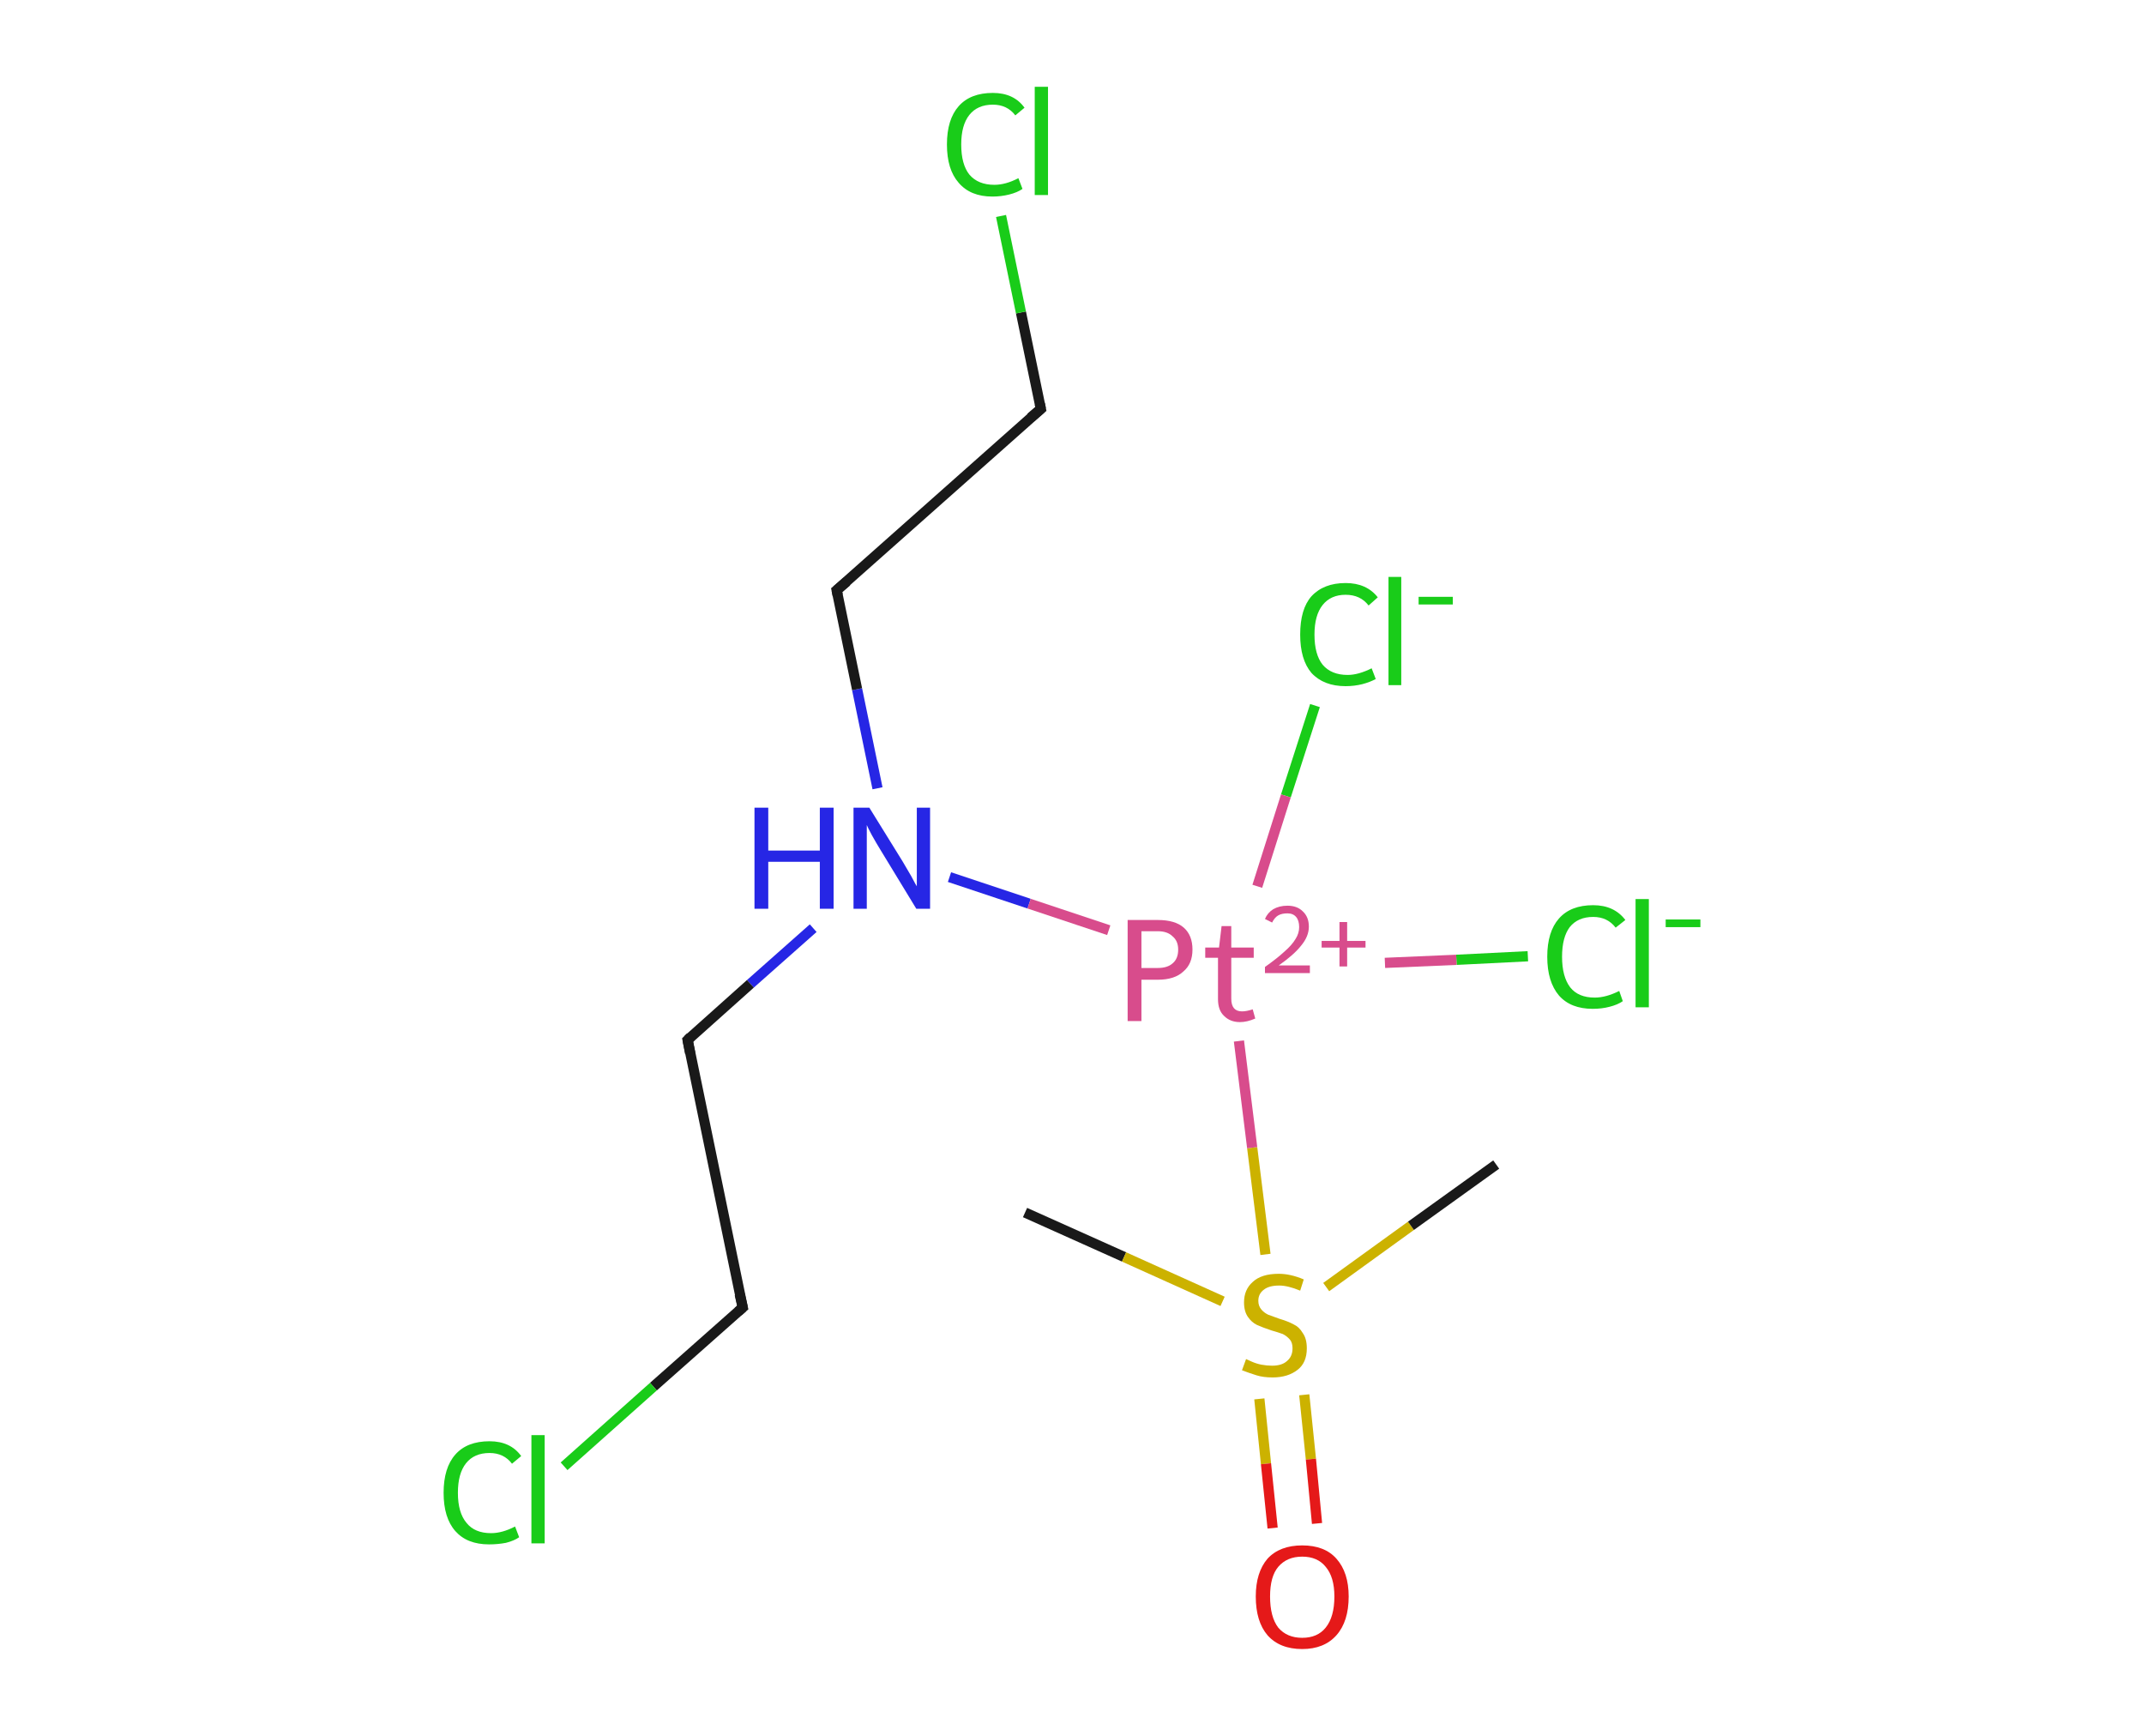
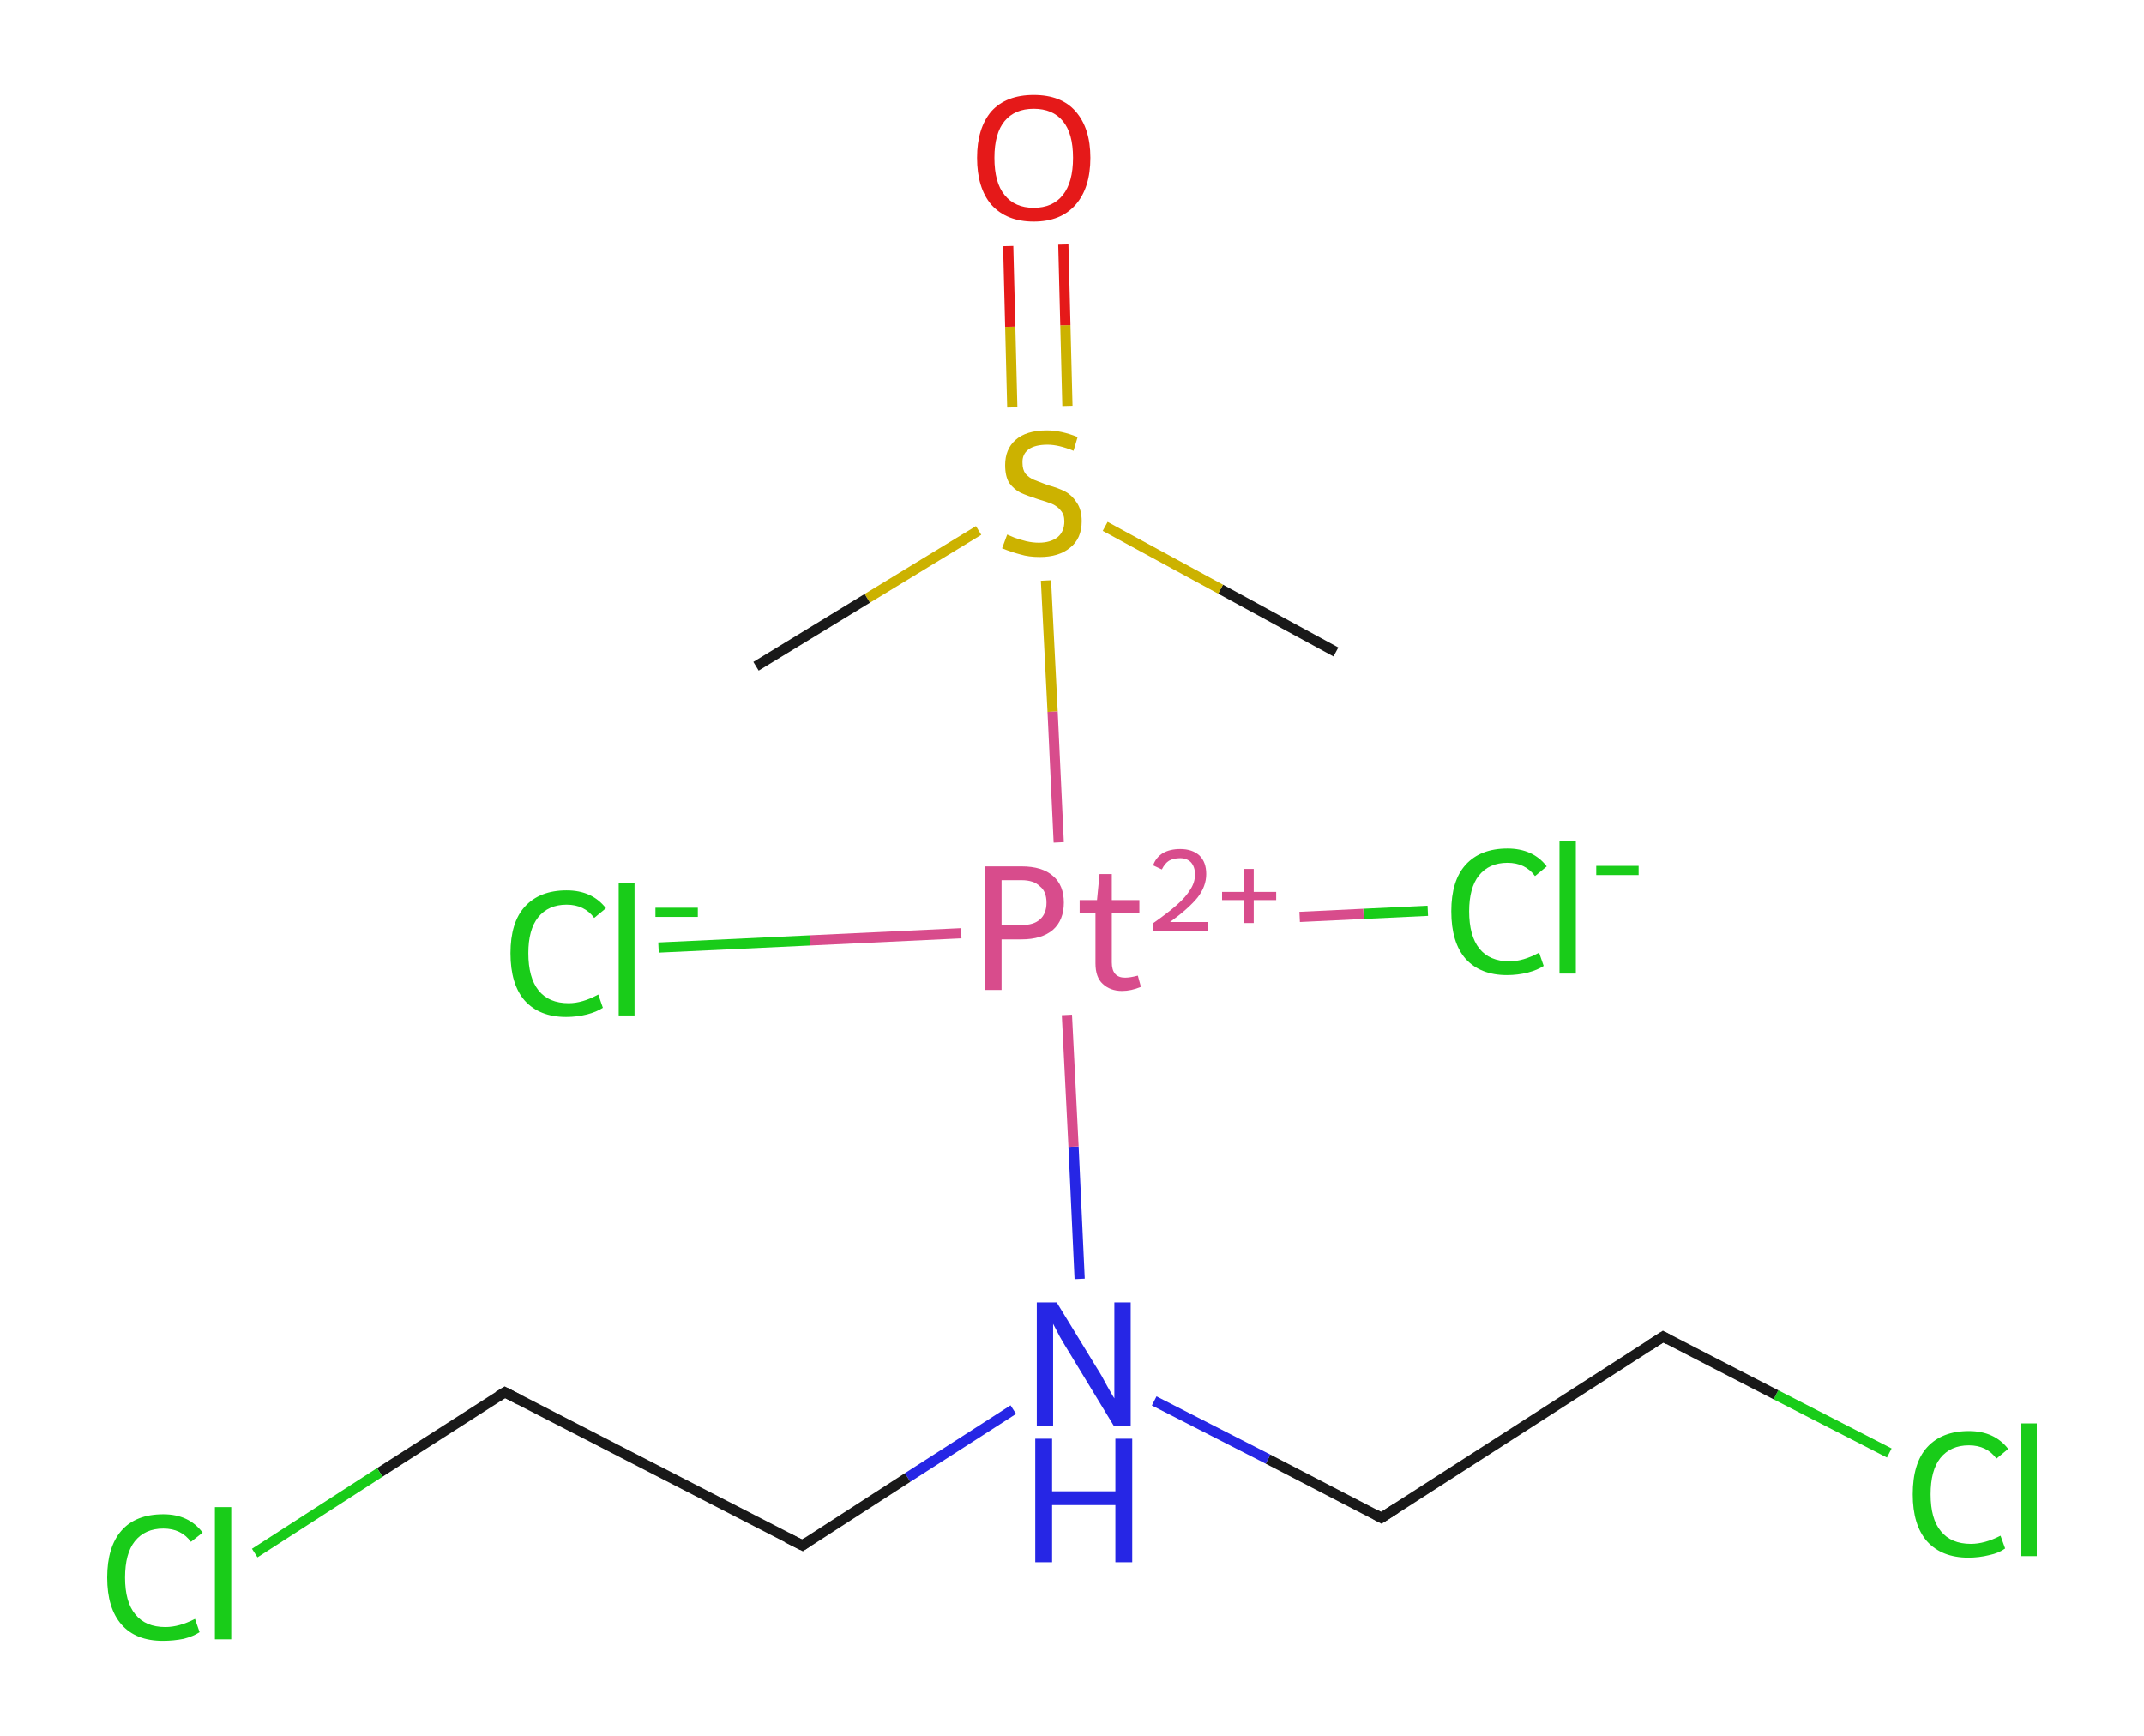
<svg xmlns="http://www.w3.org/2000/svg" version="1.1" baseProfile="full" xml:space="preserve" width="420px" height="340px" viewBox="0 0 420 340">
-   <path class="bond-0 atom-0 atom-1" d="M 200.8,237.5 L 220.2,246.2" style="fill:none;fill-rule:evenodd;stroke:#191919;stroke-width:2.0px;stroke-linecap:butt;stroke-linejoin:miter;stroke-opacity:1" />
-   <path class="bond-0 atom-0 atom-1" d="M 220.2,246.2 L 239.5,254.9" style="fill:none;fill-rule:evenodd;stroke:#CCB200;stroke-width:2.0px;stroke-linecap:butt;stroke-linejoin:miter;stroke-opacity:1" />
-   <path class="bond-1 atom-1 atom-2" d="M 259.8,252.1 L 276.4,240.1" style="fill:none;fill-rule:evenodd;stroke:#CCB200;stroke-width:2.0px;stroke-linecap:butt;stroke-linejoin:miter;stroke-opacity:1" />
-   <path class="bond-1 atom-1 atom-2" d="M 276.4,240.1 L 293.1,228.1" style="fill:none;fill-rule:evenodd;stroke:#191919;stroke-width:2.0px;stroke-linecap:butt;stroke-linejoin:miter;stroke-opacity:1" />
-   <path class="bond-2 atom-1 atom-3" d="M 246.7,274.0 L 248.0,286.7" style="fill:none;fill-rule:evenodd;stroke:#CCB200;stroke-width:2.0px;stroke-linecap:butt;stroke-linejoin:miter;stroke-opacity:1" />
-   <path class="bond-2 atom-1 atom-3" d="M 248.0,286.7 L 249.3,299.3" style="fill:none;fill-rule:evenodd;stroke:#E51919;stroke-width:2.0px;stroke-linecap:butt;stroke-linejoin:miter;stroke-opacity:1" />
-   <path class="bond-2 atom-1 atom-3" d="M 255.5,273.2 L 256.8,285.8" style="fill:none;fill-rule:evenodd;stroke:#CCB200;stroke-width:2.0px;stroke-linecap:butt;stroke-linejoin:miter;stroke-opacity:1" />
-   <path class="bond-2 atom-1 atom-3" d="M 256.8,285.8 L 258.0,298.4" style="fill:none;fill-rule:evenodd;stroke:#E51919;stroke-width:2.0px;stroke-linecap:butt;stroke-linejoin:miter;stroke-opacity:1" />
-   <path class="bond-3 atom-1 atom-4" d="M 247.9,245.7 L 245.3,224.8" style="fill:none;fill-rule:evenodd;stroke:#CCB200;stroke-width:2.0px;stroke-linecap:butt;stroke-linejoin:miter;stroke-opacity:1" />
-   <path class="bond-3 atom-1 atom-4" d="M 245.3,224.8 L 242.7,203.9" style="fill:none;fill-rule:evenodd;stroke:#D84C8C;stroke-width:2.0px;stroke-linecap:butt;stroke-linejoin:miter;stroke-opacity:1" />
-   <path class="bond-4 atom-5 atom-4" d="M 299.3,187.3 L 285.3,188.0" style="fill:none;fill-rule:evenodd;stroke:#19CC19;stroke-width:2.0px;stroke-linecap:butt;stroke-linejoin:miter;stroke-opacity:1" />
-   <path class="bond-4 atom-5 atom-4" d="M 285.3,188.0 L 271.3,188.6" style="fill:none;fill-rule:evenodd;stroke:#D84C8C;stroke-width:2.0px;stroke-linecap:butt;stroke-linejoin:miter;stroke-opacity:1" />
-   <path class="bond-5 atom-6 atom-4" d="M 257.6,138.2 L 251.9,155.9" style="fill:none;fill-rule:evenodd;stroke:#19CC19;stroke-width:2.0px;stroke-linecap:butt;stroke-linejoin:miter;stroke-opacity:1" />
-   <path class="bond-5 atom-6 atom-4" d="M 251.9,155.9 L 246.3,173.6" style="fill:none;fill-rule:evenodd;stroke:#D84C8C;stroke-width:2.0px;stroke-linecap:butt;stroke-linejoin:miter;stroke-opacity:1" />
-   <path class="bond-6 atom-7 atom-4" d="M 186.0,171.8 L 201.6,177.0" style="fill:none;fill-rule:evenodd;stroke:#2626E5;stroke-width:2.0px;stroke-linecap:butt;stroke-linejoin:miter;stroke-opacity:1" />
-   <path class="bond-6 atom-7 atom-4" d="M 201.6,177.0 L 217.2,182.2" style="fill:none;fill-rule:evenodd;stroke:#D84C8C;stroke-width:2.0px;stroke-linecap:butt;stroke-linejoin:miter;stroke-opacity:1" />
-   <path class="bond-7 atom-7 atom-8" d="M 171.9,154.4 L 167.9,135.0" style="fill:none;fill-rule:evenodd;stroke:#2626E5;stroke-width:2.0px;stroke-linecap:butt;stroke-linejoin:miter;stroke-opacity:1" />
-   <path class="bond-7 atom-7 atom-8" d="M 167.9,135.0 L 163.9,115.6" style="fill:none;fill-rule:evenodd;stroke:#191919;stroke-width:2.0px;stroke-linecap:butt;stroke-linejoin:miter;stroke-opacity:1" />
-   <path class="bond-8 atom-8 atom-9" d="M 163.9,115.6 L 203.9,80.1" style="fill:none;fill-rule:evenodd;stroke:#191919;stroke-width:2.0px;stroke-linecap:butt;stroke-linejoin:miter;stroke-opacity:1" />
-   <path class="bond-9 atom-9 atom-10" d="M 203.9,80.1 L 200.0,61.2" style="fill:none;fill-rule:evenodd;stroke:#191919;stroke-width:2.0px;stroke-linecap:butt;stroke-linejoin:miter;stroke-opacity:1" />
-   <path class="bond-9 atom-9 atom-10" d="M 200.0,61.2 L 196.1,42.3" style="fill:none;fill-rule:evenodd;stroke:#19CC19;stroke-width:2.0px;stroke-linecap:butt;stroke-linejoin:miter;stroke-opacity:1" />
-   <path class="bond-10 atom-7 atom-11" d="M 159.3,181.8 L 147.0,192.7" style="fill:none;fill-rule:evenodd;stroke:#2626E5;stroke-width:2.0px;stroke-linecap:butt;stroke-linejoin:miter;stroke-opacity:1" />
-   <path class="bond-10 atom-7 atom-11" d="M 147.0,192.7 L 134.7,203.7" style="fill:none;fill-rule:evenodd;stroke:#191919;stroke-width:2.0px;stroke-linecap:butt;stroke-linejoin:miter;stroke-opacity:1" />
-   <path class="bond-11 atom-11 atom-12" d="M 134.7,203.7 L 145.5,256.1" style="fill:none;fill-rule:evenodd;stroke:#191919;stroke-width:2.0px;stroke-linecap:butt;stroke-linejoin:miter;stroke-opacity:1" />
-   <path class="bond-12 atom-12 atom-13" d="M 145.5,256.1 L 128.0,271.6" style="fill:none;fill-rule:evenodd;stroke:#191919;stroke-width:2.0px;stroke-linecap:butt;stroke-linejoin:miter;stroke-opacity:1" />
-   <path class="bond-12 atom-12 atom-13" d="M 128.0,271.6 L 110.5,287.2" style="fill:none;fill-rule:evenodd;stroke:#19CC19;stroke-width:2.0px;stroke-linecap:butt;stroke-linejoin:miter;stroke-opacity:1" />
-   <path d="M 164.1,116.6 L 163.9,115.6 L 165.9,113.9" style="fill:none;stroke:#191919;stroke-width:2.0px;stroke-linecap:butt;stroke-linejoin:miter;stroke-miterlimit:10;stroke-opacity:1;" />
-   <path d="M 201.9,81.8 L 203.9,80.1 L 203.7,79.1" style="fill:none;stroke:#191919;stroke-width:2.0px;stroke-linecap:butt;stroke-linejoin:miter;stroke-miterlimit:10;stroke-opacity:1;" />
-   <path d="M 135.3,203.1 L 134.7,203.7 L 135.2,206.3" style="fill:none;stroke:#191919;stroke-width:2.0px;stroke-linecap:butt;stroke-linejoin:miter;stroke-miterlimit:10;stroke-opacity:1;" />
-   <path d="M 144.9,253.5 L 145.5,256.1 L 144.6,256.9" style="fill:none;stroke:#191919;stroke-width:2.0px;stroke-linecap:butt;stroke-linejoin:miter;stroke-miterlimit:10;stroke-opacity:1;" />
-   <path class="atom-1" d="M 244.1 266.2 Q 244.3 266.3, 245.2 266.7 Q 246.1 267.1, 247.1 267.3 Q 248.2 267.5, 249.2 267.5 Q 251.1 267.5, 252.1 266.6 Q 253.2 265.7, 253.2 264.1 Q 253.2 263.0, 252.7 262.4 Q 252.1 261.7, 251.3 261.3 Q 250.5 261.0, 249.1 260.6 Q 247.3 260.0, 246.2 259.5 Q 245.2 259.0, 244.5 258.0 Q 243.7 256.9, 243.7 255.1 Q 243.7 252.6, 245.4 251.1 Q 247.1 249.5, 250.5 249.5 Q 252.8 249.5, 255.4 250.6 L 254.7 252.8 Q 252.3 251.8, 250.6 251.8 Q 248.6 251.8, 247.6 252.6 Q 246.5 253.4, 246.5 254.8 Q 246.5 255.8, 247.1 256.5 Q 247.6 257.1, 248.4 257.5 Q 249.2 257.8, 250.6 258.3 Q 252.3 258.8, 253.4 259.4 Q 254.5 259.9, 255.2 261.1 Q 256.0 262.2, 256.0 264.1 Q 256.0 266.9, 254.2 268.3 Q 252.3 269.8, 249.3 269.8 Q 247.5 269.8, 246.2 269.4 Q 244.9 269.0, 243.3 268.4 L 244.1 266.2 " fill="#CCB200" />
-   <path class="atom-3" d="M 246.0 312.7 Q 246.0 308.0, 248.3 305.3 Q 250.7 302.7, 255.1 302.7 Q 259.5 302.7, 261.8 305.3 Q 264.2 308.0, 264.2 312.7 Q 264.2 317.6, 261.8 320.3 Q 259.4 323.0, 255.1 323.0 Q 250.7 323.0, 248.3 320.3 Q 246.0 317.6, 246.0 312.7 M 255.1 320.8 Q 258.1 320.8, 259.7 318.8 Q 261.4 316.7, 261.4 312.7 Q 261.4 308.9, 259.7 306.9 Q 258.1 304.9, 255.1 304.9 Q 252.1 304.9, 250.4 306.9 Q 248.8 308.8, 248.8 312.7 Q 248.8 316.7, 250.4 318.8 Q 252.1 320.8, 255.1 320.8 " fill="#E51919" />
-   <path class="atom-4" d="M 226.8 180.2 Q 230.2 180.2, 231.9 181.7 Q 233.6 183.2, 233.6 186.0 Q 233.6 188.8, 231.8 190.3 Q 230.1 191.9, 226.8 191.9 L 223.6 191.9 L 223.6 200.0 L 220.9 200.0 L 220.9 180.2 L 226.8 180.2 M 226.8 189.6 Q 228.7 189.6, 229.7 188.7 Q 230.8 187.8, 230.8 186.0 Q 230.8 184.3, 229.7 183.4 Q 228.7 182.4, 226.8 182.4 L 223.6 182.4 L 223.6 189.6 L 226.8 189.6 " fill="#D84C8C" />
-   <path class="atom-4" d="M 236.1 187.6 L 236.1 185.6 L 238.8 185.6 L 239.3 181.4 L 241.2 181.4 L 241.2 185.6 L 245.6 185.6 L 245.6 187.6 L 241.2 187.6 L 241.2 195.6 Q 241.2 198.1, 243.3 198.1 Q 244.2 198.1, 245.4 197.7 L 245.9 199.5 Q 244.3 200.2, 242.9 200.2 Q 241.0 200.2, 239.8 199.0 Q 238.6 197.9, 238.6 195.7 L 238.6 187.6 L 236.1 187.6 " fill="#D84C8C" />
-   <path class="atom-4" d="M 247.8 180.0 Q 248.3 178.8, 249.4 178.1 Q 250.6 177.4, 252.2 177.4 Q 254.1 177.4, 255.2 178.5 Q 256.4 179.6, 256.4 181.5 Q 256.4 183.4, 254.9 185.2 Q 253.5 187.0, 250.5 189.1 L 256.6 189.1 L 256.6 190.6 L 247.8 190.6 L 247.8 189.4 Q 250.2 187.7, 251.6 186.4 Q 253.1 185.1, 253.8 183.9 Q 254.5 182.8, 254.5 181.6 Q 254.5 180.3, 253.9 179.6 Q 253.3 178.9, 252.2 178.9 Q 251.1 178.9, 250.4 179.3 Q 249.7 179.7, 249.2 180.7 L 247.8 180.0 " fill="#D84C8C" />
-   <path class="atom-4" d="M 258.9 184.3 L 262.4 184.3 L 262.4 180.6 L 263.9 180.6 L 263.9 184.3 L 267.5 184.3 L 267.5 185.6 L 263.9 185.6 L 263.9 189.3 L 262.4 189.3 L 262.4 185.6 L 258.9 185.6 L 258.9 184.3 " fill="#D84C8C" />
-   <path class="atom-5" d="M 303.1 187.4 Q 303.1 182.5, 305.4 179.9 Q 307.7 177.3, 312.1 177.3 Q 316.2 177.3, 318.4 180.2 L 316.5 181.7 Q 314.9 179.6, 312.1 179.6 Q 309.1 179.6, 307.5 181.6 Q 306.0 183.6, 306.0 187.4 Q 306.0 191.3, 307.6 193.4 Q 309.2 195.4, 312.4 195.4 Q 314.6 195.4, 317.2 194.1 L 317.9 196.1 Q 316.9 196.8, 315.3 197.2 Q 313.8 197.6, 312.0 197.6 Q 307.7 197.6, 305.4 195.0 Q 303.1 192.3, 303.1 187.4 " fill="#19CC19" />
-   <path class="atom-5" d="M 320.4 176.1 L 323.0 176.1 L 323.0 197.3 L 320.4 197.3 L 320.4 176.1 " fill="#19CC19" />
-   <path class="atom-5" d="M 326.3 180.1 L 333.1 180.1 L 333.1 181.6 L 326.3 181.6 L 326.3 180.1 " fill="#19CC19" />
-   <path class="atom-6" d="M 254.7 124.3 Q 254.7 119.3, 256.9 116.8 Q 259.3 114.2, 263.6 114.2 Q 267.7 114.2, 269.9 117.0 L 268.1 118.6 Q 266.5 116.5, 263.6 116.5 Q 260.7 116.5, 259.1 118.5 Q 257.5 120.5, 257.5 124.3 Q 257.5 128.2, 259.1 130.2 Q 260.8 132.2, 264.0 132.2 Q 266.1 132.2, 268.7 130.9 L 269.5 133.0 Q 268.4 133.6, 266.9 134.0 Q 265.3 134.4, 263.6 134.4 Q 259.3 134.4, 256.9 131.8 Q 254.7 129.2, 254.7 124.3 " fill="#19CC19" />
-   <path class="atom-6" d="M 272.0 113.0 L 274.5 113.0 L 274.5 134.2 L 272.0 134.2 L 272.0 113.0 " fill="#19CC19" />
-   <path class="atom-6" d="M 277.9 116.9 L 284.6 116.9 L 284.6 118.4 L 277.9 118.4 L 277.9 116.9 " fill="#19CC19" />
-   <path class="atom-7" d="M 147.8 158.2 L 150.5 158.2 L 150.5 166.6 L 160.6 166.6 L 160.6 158.2 L 163.3 158.2 L 163.3 178.0 L 160.6 178.0 L 160.6 168.8 L 150.5 168.8 L 150.5 178.0 L 147.8 178.0 L 147.8 158.2 " fill="#2626E5" />
-   <path class="atom-7" d="M 170.3 158.2 L 176.8 168.7 Q 177.4 169.7, 178.5 171.6 Q 179.5 173.5, 179.6 173.6 L 179.6 158.2 L 182.2 158.2 L 182.2 178.0 L 179.5 178.0 L 172.5 166.5 Q 171.7 165.2, 170.8 163.6 Q 170.0 162.1, 169.8 161.6 L 169.8 178.0 L 167.2 178.0 L 167.2 158.2 L 170.3 158.2 " fill="#2626E5" />
-   <path class="atom-10" d="M 185.5 28.3 Q 185.5 23.4, 187.8 20.8 Q 190.1 18.2, 194.5 18.2 Q 198.6 18.2, 200.7 21.1 L 198.9 22.6 Q 197.3 20.5, 194.5 20.5 Q 191.5 20.5, 189.9 22.5 Q 188.3 24.5, 188.3 28.3 Q 188.3 32.2, 189.9 34.2 Q 191.6 36.2, 194.8 36.2 Q 197.0 36.2, 199.5 34.9 L 200.3 37.0 Q 199.3 37.7, 197.7 38.1 Q 196.1 38.5, 194.4 38.5 Q 190.1 38.5, 187.8 35.8 Q 185.5 33.2, 185.5 28.3 " fill="#19CC19" />
-   <path class="atom-10" d="M 202.7 17.0 L 205.3 17.0 L 205.3 38.2 L 202.7 38.2 L 202.7 17.0 " fill="#19CC19" />
-   <path class="atom-13" d="M 86.9 292.4 Q 86.9 287.5, 89.2 284.9 Q 91.5 282.3, 95.9 282.3 Q 100.0 282.3, 102.1 285.2 L 100.3 286.7 Q 98.7 284.6, 95.9 284.6 Q 92.9 284.6, 91.3 286.6 Q 89.7 288.6, 89.7 292.4 Q 89.7 296.3, 91.4 298.3 Q 93.0 300.3, 96.2 300.3 Q 98.4 300.3, 100.9 299.0 L 101.7 301.1 Q 100.7 301.8, 99.1 302.2 Q 97.5 302.5, 95.8 302.5 Q 91.5 302.5, 89.2 299.9 Q 86.9 297.3, 86.9 292.4 " fill="#19CC19" />
-   <path class="atom-13" d="M 104.1 281.1 L 106.7 281.1 L 106.7 302.3 L 104.1 302.3 L 104.1 281.1 " fill="#19CC19" />
+   <path class="bond-0 atom-1 atom-2" d="M 261.7,127.7 L 239.1,115.4" style="fill:none;fill-rule:evenodd;stroke:#191919;stroke-width:2.0px;stroke-linecap:butt;stroke-linejoin:miter;stroke-opacity:1" />
+   <path class="bond-0 atom-1 atom-2" d="M 239.1,115.4 L 216.5,103.1" style="fill:none;fill-rule:evenodd;stroke:#CCB200;stroke-width:2.0px;stroke-linecap:butt;stroke-linejoin:miter;stroke-opacity:1" />
+   <path class="bond-1 atom-2 atom-3" d="M 191.7,103.9 L 169.9,117.2" style="fill:none;fill-rule:evenodd;stroke:#CCB200;stroke-width:2.0px;stroke-linecap:butt;stroke-linejoin:miter;stroke-opacity:1" />
+   <path class="bond-1 atom-2 atom-3" d="M 169.9,117.2 L 148.1,130.5" style="fill:none;fill-rule:evenodd;stroke:#191919;stroke-width:2.0px;stroke-linecap:butt;stroke-linejoin:miter;stroke-opacity:1" />
+   <path class="bond-2 atom-2 atom-4" d="M 209.1,79.5 L 208.7,63.7" style="fill:none;fill-rule:evenodd;stroke:#CCB200;stroke-width:2.0px;stroke-linecap:butt;stroke-linejoin:miter;stroke-opacity:1" />
+   <path class="bond-2 atom-2 atom-4" d="M 208.7,63.7 L 208.3,47.9" style="fill:none;fill-rule:evenodd;stroke:#E51919;stroke-width:2.0px;stroke-linecap:butt;stroke-linejoin:miter;stroke-opacity:1" />
+   <path class="bond-2 atom-2 atom-4" d="M 198.3,79.8 L 197.9,64.0" style="fill:none;fill-rule:evenodd;stroke:#CCB200;stroke-width:2.0px;stroke-linecap:butt;stroke-linejoin:miter;stroke-opacity:1" />
+   <path class="bond-2 atom-2 atom-4" d="M 197.9,64.0 L 197.5,48.2" style="fill:none;fill-rule:evenodd;stroke:#E51919;stroke-width:2.0px;stroke-linecap:butt;stroke-linejoin:miter;stroke-opacity:1" />
+   <path class="bond-3 atom-7 atom-8" d="M 370.1,284.6 L 347.9,273.2" style="fill:none;fill-rule:evenodd;stroke:#19CC19;stroke-width:2.0px;stroke-linecap:butt;stroke-linejoin:miter;stroke-opacity:1" />
+   <path class="bond-3 atom-7 atom-8" d="M 347.9,273.2 L 325.8,261.8" style="fill:none;fill-rule:evenodd;stroke:#191919;stroke-width:2.0px;stroke-linecap:butt;stroke-linejoin:miter;stroke-opacity:1" />
+   <path class="bond-4 atom-8 atom-9" d="M 325.8,261.8 L 270.6,297.3" style="fill:none;fill-rule:evenodd;stroke:#191919;stroke-width:2.0px;stroke-linecap:butt;stroke-linejoin:miter;stroke-opacity:1" />
+   <path class="bond-5 atom-9 atom-10" d="M 270.6,297.3 L 248.4,285.8" style="fill:none;fill-rule:evenodd;stroke:#191919;stroke-width:2.0px;stroke-linecap:butt;stroke-linejoin:miter;stroke-opacity:1" />
+   <path class="bond-5 atom-9 atom-10" d="M 248.4,285.8 L 226.1,274.4" style="fill:none;fill-rule:evenodd;stroke:#2626E5;stroke-width:2.0px;stroke-linecap:butt;stroke-linejoin:miter;stroke-opacity:1" />
+   <path class="bond-6 atom-10 atom-11" d="M 198.5,276.1 L 177.8,289.4" style="fill:none;fill-rule:evenodd;stroke:#2626E5;stroke-width:2.0px;stroke-linecap:butt;stroke-linejoin:miter;stroke-opacity:1" />
+   <path class="bond-6 atom-10 atom-11" d="M 177.8,289.4 L 157.2,302.7" style="fill:none;fill-rule:evenodd;stroke:#191919;stroke-width:2.0px;stroke-linecap:butt;stroke-linejoin:miter;stroke-opacity:1" />
+   <path class="bond-7 atom-11 atom-12" d="M 157.2,302.7 L 98.9,272.7" style="fill:none;fill-rule:evenodd;stroke:#191919;stroke-width:2.0px;stroke-linecap:butt;stroke-linejoin:miter;stroke-opacity:1" />
+   <path class="bond-8 atom-12 atom-13" d="M 98.9,272.7 L 74.4,288.4" style="fill:none;fill-rule:evenodd;stroke:#191919;stroke-width:2.0px;stroke-linecap:butt;stroke-linejoin:miter;stroke-opacity:1" />
+   <path class="bond-8 atom-12 atom-13" d="M 74.4,288.4 L 49.9,304.2" style="fill:none;fill-rule:evenodd;stroke:#19CC19;stroke-width:2.0px;stroke-linecap:butt;stroke-linejoin:miter;stroke-opacity:1" />
+   <path class="bond-9 atom-5 atom-0" d="M 279.7,178.4 L 267.1,179.0" style="fill:none;fill-rule:evenodd;stroke:#19CC19;stroke-width:2.0px;stroke-linecap:butt;stroke-linejoin:miter;stroke-opacity:1" />
+   <path class="bond-9 atom-5 atom-0" d="M 267.1,179.0 L 254.6,179.6" style="fill:none;fill-rule:evenodd;stroke:#D84C8C;stroke-width:2.0px;stroke-linecap:butt;stroke-linejoin:miter;stroke-opacity:1" />
+   <path class="bond-10 atom-6 atom-0" d="M 129.0,185.6 L 158.7,184.2" style="fill:none;fill-rule:evenodd;stroke:#19CC19;stroke-width:2.0px;stroke-linecap:butt;stroke-linejoin:miter;stroke-opacity:1" />
+   <path class="bond-10 atom-6 atom-0" d="M 158.7,184.2 L 188.3,182.8" style="fill:none;fill-rule:evenodd;stroke:#D84C8C;stroke-width:2.0px;stroke-linecap:butt;stroke-linejoin:miter;stroke-opacity:1" />
+   <path class="bond-11 atom-2 atom-0" d="M 204.9,113.7 L 206.2,139.4" style="fill:none;fill-rule:evenodd;stroke:#CCB200;stroke-width:2.0px;stroke-linecap:butt;stroke-linejoin:miter;stroke-opacity:1" />
+   <path class="bond-11 atom-2 atom-0" d="M 206.2,139.4 L 207.4,165.0" style="fill:none;fill-rule:evenodd;stroke:#D84C8C;stroke-width:2.0px;stroke-linecap:butt;stroke-linejoin:miter;stroke-opacity:1" />
+   <path class="bond-12 atom-10 atom-0" d="M 211.5,250.5 L 210.3,224.6" style="fill:none;fill-rule:evenodd;stroke:#2626E5;stroke-width:2.0px;stroke-linecap:butt;stroke-linejoin:miter;stroke-opacity:1" />
+   <path class="bond-12 atom-10 atom-0" d="M 210.3,224.6 L 209.0,198.8" style="fill:none;fill-rule:evenodd;stroke:#D84C8C;stroke-width:2.0px;stroke-linecap:butt;stroke-linejoin:miter;stroke-opacity:1" />
+   <path d="M 326.9,262.4 L 325.8,261.8 L 323.0,263.6" style="fill:none;stroke:#191919;stroke-width:2.0px;stroke-linecap:butt;stroke-linejoin:miter;stroke-miterlimit:10;stroke-opacity:1;" />
+   <path d="M 273.4,295.5 L 270.6,297.3 L 269.5,296.7" style="fill:none;stroke:#191919;stroke-width:2.0px;stroke-linecap:butt;stroke-linejoin:miter;stroke-miterlimit:10;stroke-opacity:1;" />
+   <path d="M 158.2,302.0 L 157.2,302.7 L 154.2,301.2" style="fill:none;stroke:#191919;stroke-width:2.0px;stroke-linecap:butt;stroke-linejoin:miter;stroke-miterlimit:10;stroke-opacity:1;" />
+   <path d="M 101.8,274.2 L 98.9,272.7 L 97.6,273.5" style="fill:none;stroke:#191919;stroke-width:2.0px;stroke-linecap:butt;stroke-linejoin:miter;stroke-miterlimit:10;stroke-opacity:1;" />
+   <path class="atom-0" d="M 200.1 169.7 Q 204.2 169.7, 206.3 171.6 Q 208.4 173.4, 208.4 176.8 Q 208.4 180.2, 206.3 182.1 Q 204.1 184.0, 200.1 184.0 L 196.2 184.0 L 196.2 193.9 L 193.0 193.9 L 193.0 169.7 L 200.1 169.7 M 200.1 181.2 Q 202.5 181.2, 203.7 180.1 Q 205.0 179.0, 205.0 176.8 Q 205.0 174.6, 203.7 173.6 Q 202.5 172.4, 200.1 172.4 L 196.2 172.4 L 196.2 181.2 L 200.1 181.2 " fill="#D84C8C" />
+   <path class="atom-0" d="M 211.5 178.8 L 211.5 176.3 L 214.9 176.3 L 215.4 171.2 L 217.8 171.2 L 217.8 176.3 L 223.2 176.3 L 223.2 178.8 L 217.8 178.8 L 217.8 188.5 Q 217.8 191.5, 220.4 191.5 Q 221.4 191.5, 222.9 191.1 L 223.5 193.3 Q 221.6 194.1, 219.8 194.1 Q 217.5 194.1, 216.0 192.7 Q 214.6 191.4, 214.6 188.7 L 214.6 178.8 L 211.5 178.8 " fill="#D84C8C" />
+   <path class="atom-0" d="M 225.9 169.5 Q 226.4 168.0, 227.8 167.1 Q 229.2 166.3, 231.2 166.3 Q 233.6 166.3, 235.0 167.6 Q 236.3 168.9, 236.3 171.2 Q 236.3 173.6, 234.6 175.8 Q 232.8 178.0, 229.2 180.6 L 236.6 180.6 L 236.6 182.4 L 225.8 182.4 L 225.8 180.9 Q 228.8 178.8, 230.6 177.2 Q 232.3 175.7, 233.2 174.2 Q 234.1 172.8, 234.1 171.3 Q 234.1 169.8, 233.3 168.9 Q 232.5 168.1, 231.2 168.1 Q 229.9 168.1, 229.0 168.6 Q 228.2 169.1, 227.6 170.3 L 225.9 169.5 " fill="#D84C8C" />
+   <path class="atom-0" d="M 239.4 174.7 L 243.7 174.7 L 243.7 170.2 L 245.6 170.2 L 245.6 174.7 L 250.0 174.7 L 250.0 176.3 L 245.6 176.3 L 245.6 180.8 L 243.7 180.8 L 243.7 176.3 L 239.4 176.3 L 239.4 174.7 " fill="#D84C8C" />
+   <path class="atom-2" d="M 197.3 104.7 Q 197.5 104.8, 198.7 105.3 Q 199.8 105.7, 201.0 106.0 Q 202.3 106.3, 203.5 106.3 Q 205.8 106.3, 207.2 105.2 Q 208.5 104.1, 208.5 102.1 Q 208.5 100.8, 207.8 100.0 Q 207.2 99.2, 206.1 98.7 Q 205.1 98.3, 203.4 97.8 Q 201.2 97.1, 199.9 96.5 Q 198.7 95.9, 197.7 94.6 Q 196.9 93.3, 196.9 91.1 Q 196.9 88.0, 198.9 86.2 Q 201.0 84.3, 205.1 84.3 Q 207.9 84.3, 211.1 85.6 L 210.3 88.3 Q 207.4 87.1, 205.2 87.1 Q 202.8 87.1, 201.5 88.0 Q 200.2 89.0, 200.3 90.7 Q 200.3 92.0, 200.9 92.8 Q 201.6 93.6, 202.6 94.0 Q 203.6 94.4, 205.2 95.0 Q 207.4 95.6, 208.7 96.3 Q 210.0 97.0, 210.9 98.4 Q 211.9 99.8, 211.9 102.1 Q 211.9 105.5, 209.6 107.3 Q 207.4 109.1, 203.7 109.1 Q 201.5 109.1, 199.9 108.6 Q 198.3 108.2, 196.3 107.4 L 197.3 104.7 " fill="#CCB200" />
+   <path class="atom-4" d="M 191.4 30.9 Q 191.4 25.1, 194.2 21.8 Q 197.1 18.6, 202.5 18.6 Q 207.9 18.6, 210.7 21.8 Q 213.6 25.1, 213.6 30.9 Q 213.6 36.8, 210.7 40.1 Q 207.8 43.4, 202.5 43.4 Q 197.2 43.4, 194.2 40.1 Q 191.4 36.8, 191.4 30.9 M 202.5 40.7 Q 206.2 40.7, 208.2 38.2 Q 210.2 35.7, 210.2 30.9 Q 210.2 26.1, 208.2 23.7 Q 206.2 21.3, 202.5 21.3 Q 198.8 21.3, 196.8 23.7 Q 194.8 26.1, 194.8 30.9 Q 194.8 35.8, 196.8 38.2 Q 198.8 40.7, 202.5 40.7 " fill="#E51919" />
+   <path class="atom-5" d="M 284.3 178.5 Q 284.3 172.5, 287.1 169.4 Q 290.0 166.2, 295.3 166.2 Q 300.3 166.2, 303.0 169.7 L 300.7 171.6 Q 298.8 169.0, 295.3 169.0 Q 291.7 169.0, 289.7 171.5 Q 287.8 173.9, 287.8 178.5 Q 287.8 183.3, 289.8 185.8 Q 291.8 188.3, 295.7 188.3 Q 298.4 188.3, 301.5 186.6 L 302.4 189.2 Q 301.2 190.0, 299.3 190.5 Q 297.3 191.0, 295.2 191.0 Q 290.0 191.0, 287.1 187.8 Q 284.3 184.6, 284.3 178.5 " fill="#19CC19" />
+   <path class="atom-5" d="M 305.5 164.7 L 308.7 164.7 L 308.7 190.7 L 305.5 190.7 L 305.5 164.7 " fill="#19CC19" />
+   <path class="atom-5" d="M 312.7 169.6 L 321.0 169.6 L 321.0 171.4 L 312.7 171.4 L 312.7 169.6 " fill="#19CC19" />
+   <path class="atom-6" d="M 100.0 186.7 Q 100.0 180.7, 102.8 177.6 Q 105.7 174.4, 111.0 174.4 Q 116.0 174.4, 118.7 177.9 L 116.4 179.8 Q 114.5 177.2, 111.0 177.2 Q 107.4 177.2, 105.4 179.7 Q 103.5 182.1, 103.5 186.7 Q 103.5 191.5, 105.5 194.0 Q 107.5 196.5, 111.4 196.5 Q 114.1 196.5, 117.2 194.8 L 118.1 197.4 Q 116.9 198.2, 115.0 198.7 Q 113.0 199.2, 110.9 199.2 Q 105.7 199.2, 102.8 196.0 Q 100.0 192.8, 100.0 186.7 " fill="#19CC19" />
+   <path class="atom-6" d="M 121.2 172.9 L 124.3 172.9 L 124.3 198.9 L 121.2 198.9 L 121.2 172.9 " fill="#19CC19" />
+   <path class="atom-6" d="M 128.4 177.8 L 136.7 177.8 L 136.7 179.6 L 128.4 179.6 L 128.4 177.8 " fill="#19CC19" />
+   <path class="atom-7" d="M 374.7 292.7 Q 374.7 286.6, 377.5 283.5 Q 380.4 280.3, 385.7 280.3 Q 390.7 280.3, 393.4 283.8 L 391.1 285.7 Q 389.2 283.1, 385.7 283.1 Q 382.1 283.1, 380.1 285.6 Q 378.2 288.0, 378.2 292.7 Q 378.2 297.5, 380.2 299.9 Q 382.2 302.4, 386.1 302.4 Q 388.8 302.4, 391.9 300.8 L 392.8 303.3 Q 391.6 304.2, 389.7 304.6 Q 387.7 305.1, 385.6 305.1 Q 380.4 305.1, 377.5 301.9 Q 374.7 298.7, 374.7 292.7 " fill="#19CC19" />
+   <path class="atom-7" d="M 395.9 278.8 L 399.0 278.8 L 399.0 304.8 L 395.9 304.8 L 395.9 278.8 " fill="#19CC19" />
+   <path class="atom-10" d="M 207.0 255.1 L 214.9 268.0 Q 215.7 269.2, 216.9 271.5 Q 218.2 273.8, 218.3 273.9 L 218.3 255.1 L 221.5 255.1 L 221.5 279.3 L 218.2 279.3 L 209.7 265.3 Q 208.7 263.7, 207.6 261.8 Q 206.6 259.9, 206.3 259.3 L 206.3 279.3 L 203.1 279.3 L 203.1 255.1 L 207.0 255.1 " fill="#2626E5" />
+   <path class="atom-10" d="M 202.8 281.8 L 206.1 281.8 L 206.1 292.1 L 218.5 292.1 L 218.5 281.8 L 221.8 281.8 L 221.8 306.0 L 218.5 306.0 L 218.5 294.8 L 206.1 294.8 L 206.1 306.0 L 202.8 306.0 L 202.8 281.8 " fill="#2626E5" />
+   <path class="atom-13" d="M 21.0 309.0 Q 21.0 303.0, 23.8 299.8 Q 26.6 296.6, 32.0 296.6 Q 37.0 296.6, 39.7 300.2 L 37.4 302.0 Q 35.5 299.4, 32.0 299.4 Q 28.4 299.4, 26.4 301.9 Q 24.5 304.3, 24.5 309.0 Q 24.5 313.8, 26.5 316.2 Q 28.5 318.7, 32.4 318.7 Q 35.1 318.7, 38.2 317.1 L 39.1 319.7 Q 37.9 320.5, 36.0 321.0 Q 34.0 321.4, 31.9 321.4 Q 26.6 321.4, 23.8 318.2 Q 21.0 315.0, 21.0 309.0 " fill="#19CC19" />
+   <path class="atom-13" d="M 42.1 295.2 L 45.3 295.2 L 45.3 321.1 L 42.1 321.1 L 42.1 295.2 " fill="#19CC19" />
</svg>
